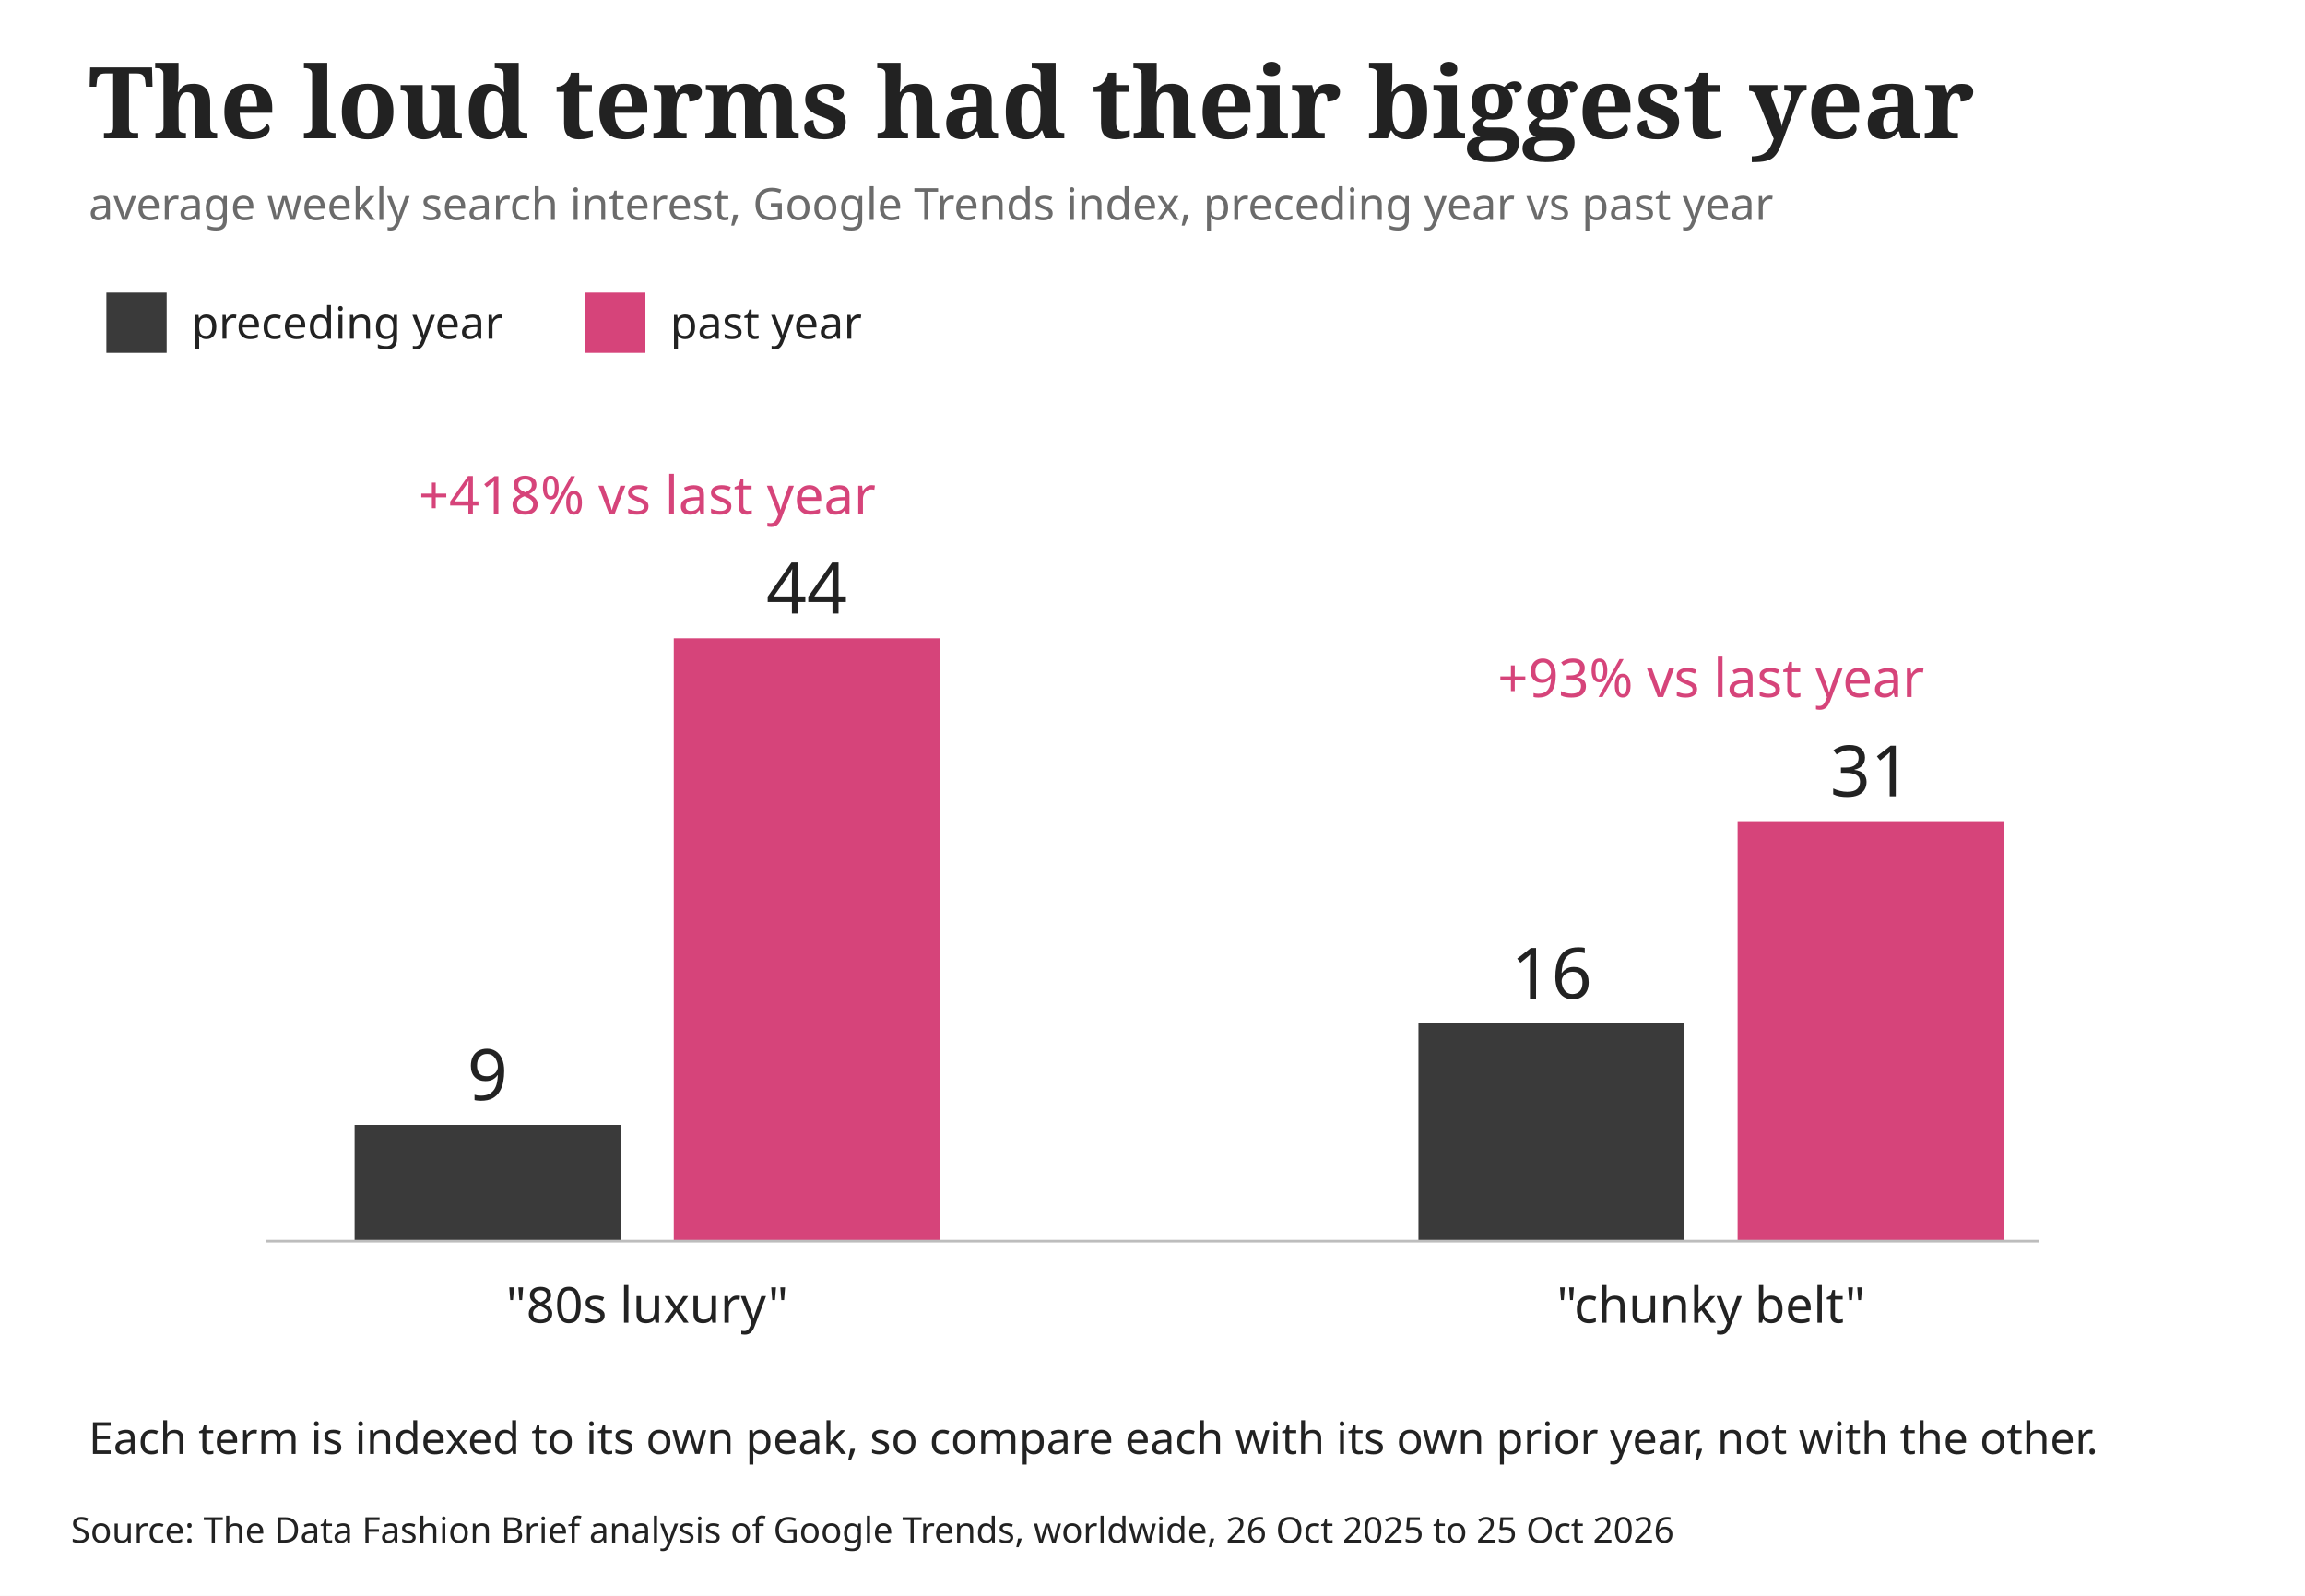
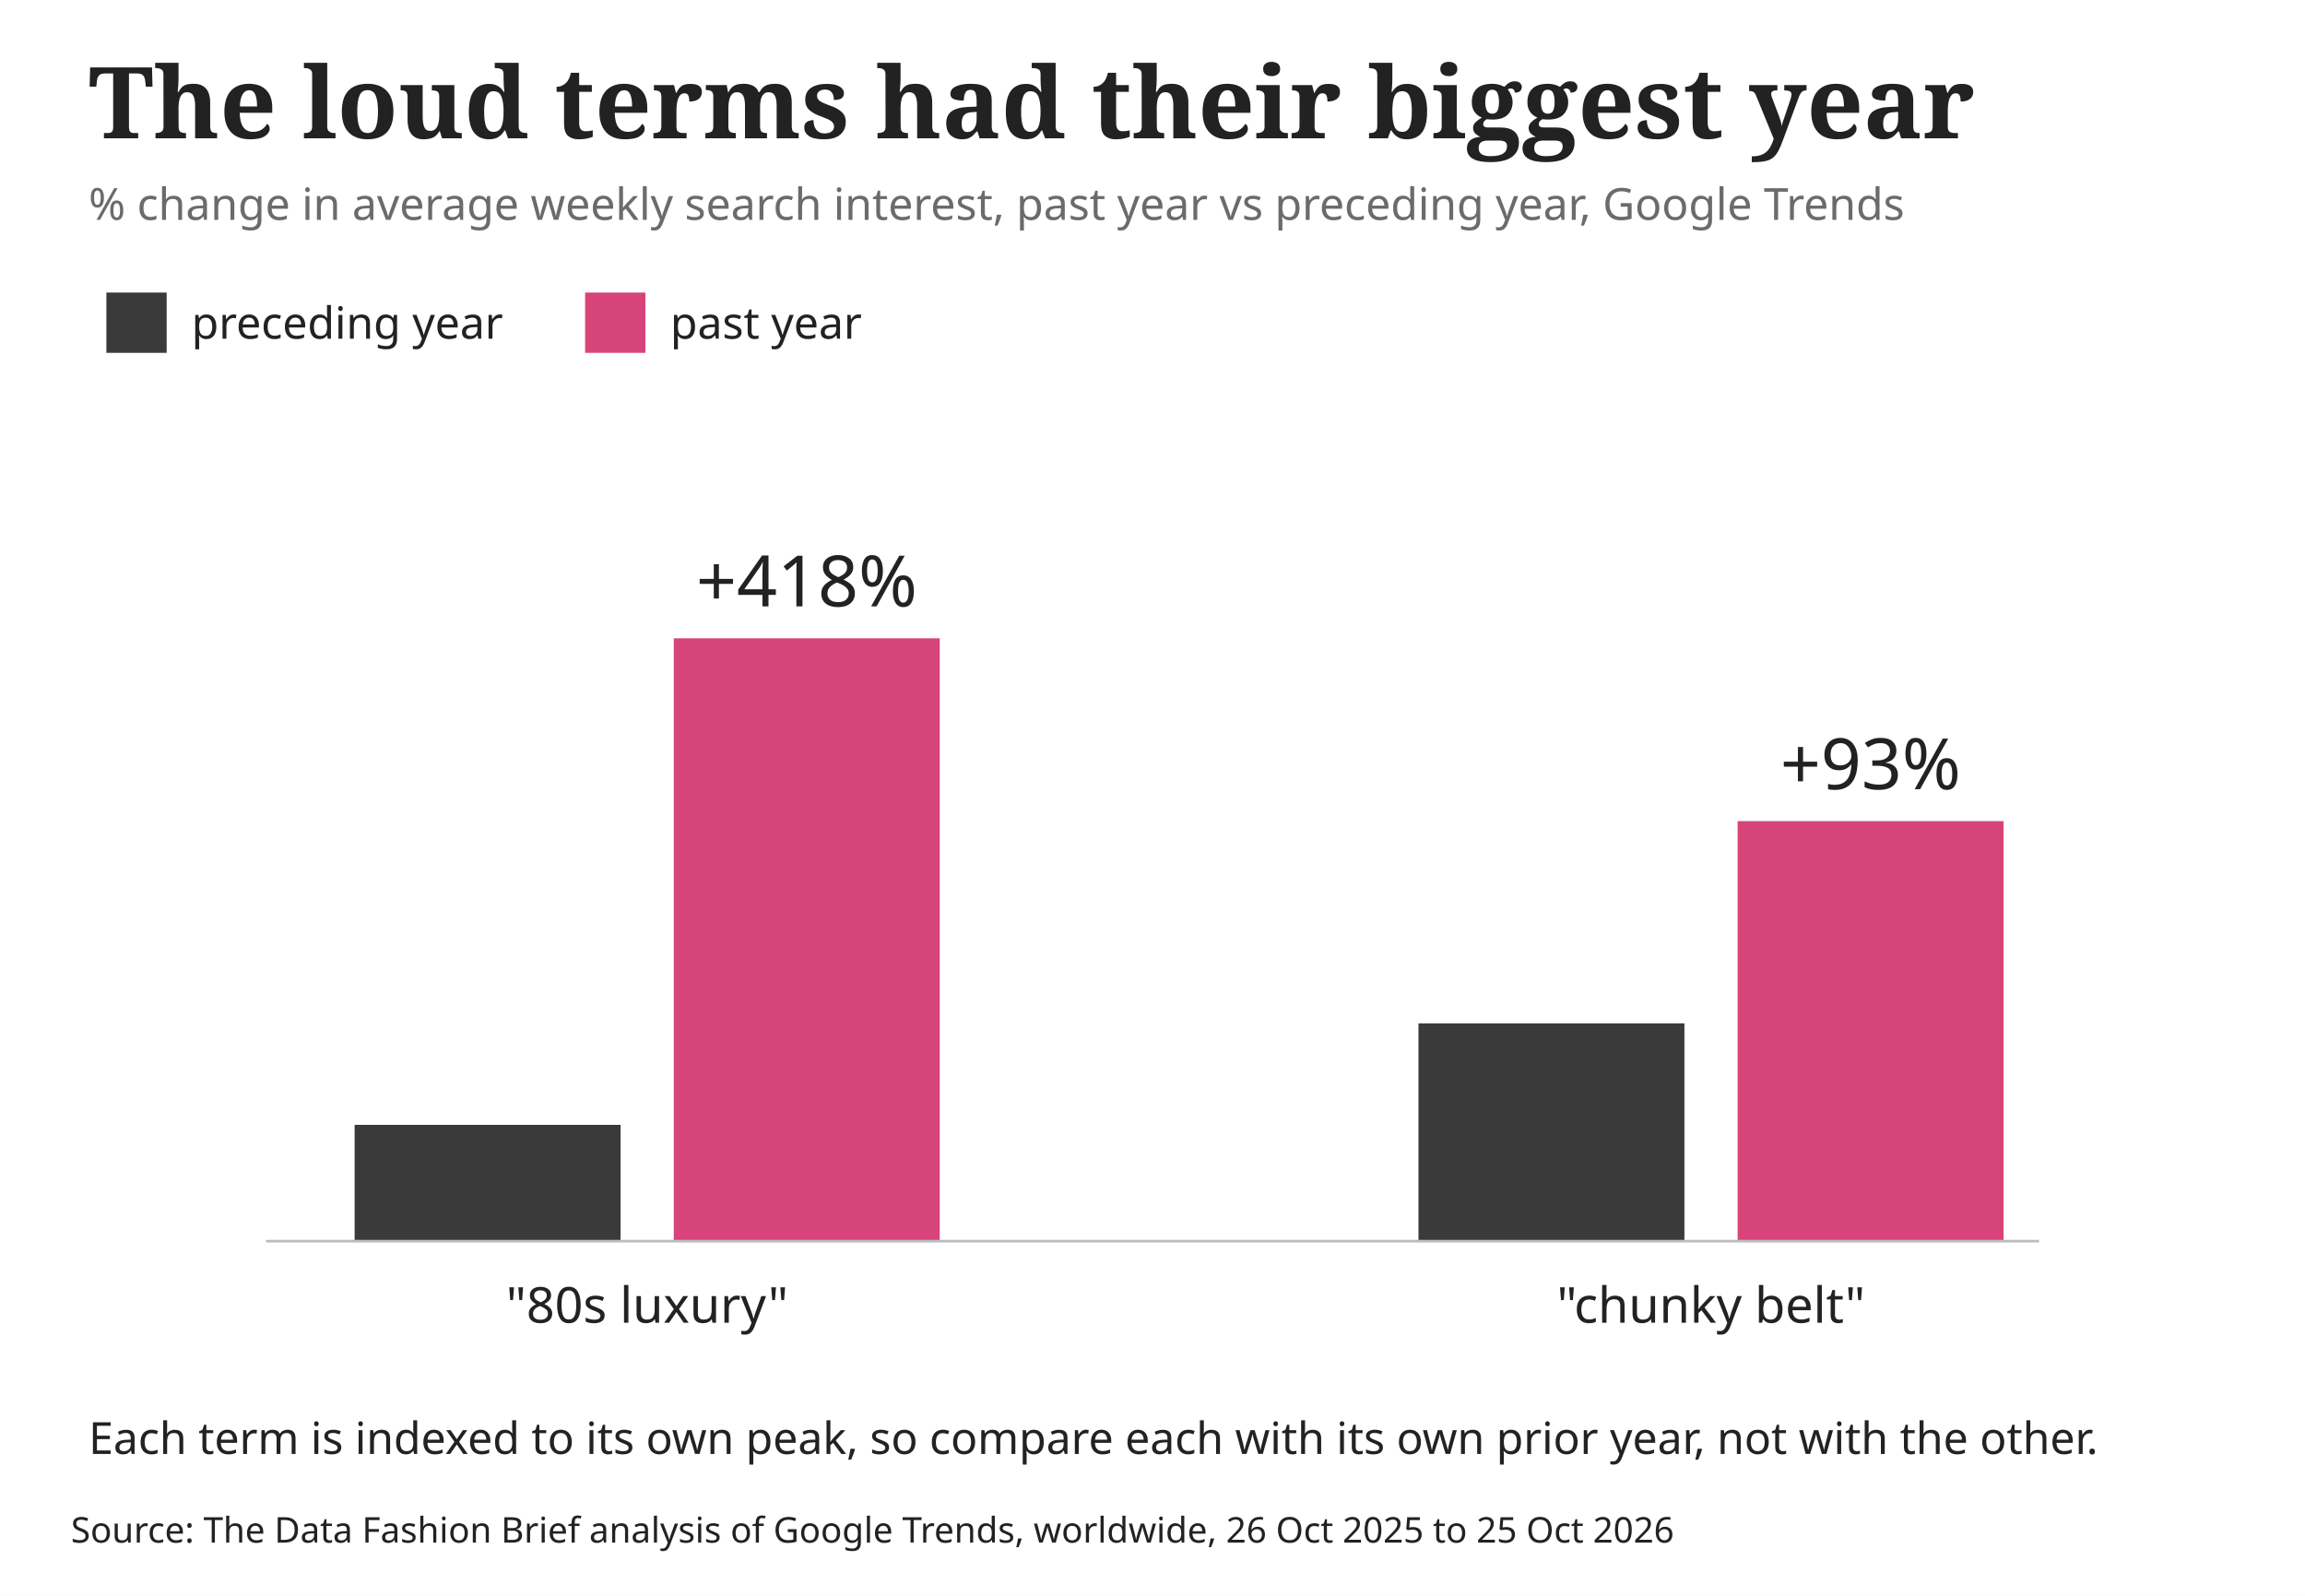
<svg xmlns="http://www.w3.org/2000/svg" viewBox="0 0 1300 900" width="1300" height="900">
  <rect width="1300" height="900" fill="#FFFFFF" />
  <text x="50" y="78" font-family="'Playfair Display', Georgia, serif" font-weight="700" font-size="56" fill="#222222">The loud terms had their biggest year</text>
-   <text x="50" y="124" font-family="'Century Gothic', 'Questrial', 'Avenir', sans-serif" font-size="25" fill="#6B6B6B">average weekly search interest, Google Trends index, preceding year vs past year</text>
+   <text x="50" y="124" font-family="'Century Gothic', 'Questrial', 'Avenir', sans-serif" font-size="25" fill="#6B6B6B">% change in average weekly search interest, past year vs preceding year, Google Trends</text>
  <rect x="60" y="165" width="34" height="34" fill="#3A3A3A" />
  <text x="108" y="191" font-family="'Century Gothic', 'Questrial', 'Avenir', sans-serif" font-size="25" fill="#222222">preceding year</text>
  <rect x="330" y="165" width="34" height="34" fill="#D6447A" />
  <text x="378" y="191" font-family="'Century Gothic', 'Questrial', 'Avenir', sans-serif" font-size="25" fill="#222222">past year</text>
  <rect x="200" y="634.4" width="150" height="65.6" fill="#3A3A3A" />
-   <text x="275.0" y="620.4" text-anchor="middle" font-family="'Century Gothic', 'Questrial', 'Avenir', sans-serif" font-size="40" fill="#222222">9</text>
  <rect x="380" y="360.0" width="150" height="340.0" fill="#D6447A" />
-   <text x="455.0" y="346.0" text-anchor="middle" font-family="'Century Gothic', 'Questrial', 'Avenir', sans-serif" font-size="40" fill="#222222">44</text>
-   <text x="365.0" y="290.0" text-anchor="middle" font-family="'Century Gothic', 'Questrial', 'Avenir', sans-serif" font-size="30" fill="#D6447A">+418% vs last year</text>
+   <text x="455.0" y="342.0" text-anchor="middle" font-family="'Century Gothic', 'Questrial', 'Avenir', sans-serif" font-size="40" fill="#222222">+418%</text>
  <text x="365.0" y="746" text-anchor="middle" font-family="'Century Gothic', 'Questrial', 'Avenir', sans-serif" font-size="28" fill="#222222">"80s luxury"</text>
  <rect x="800" y="577.2" width="150" height="122.8" fill="#3A3A3A" />
-   <text x="875.0" y="563.2" text-anchor="middle" font-family="'Century Gothic', 'Questrial', 'Avenir', sans-serif" font-size="40" fill="#222222">16</text>
  <rect x="980" y="463.1" width="150" height="236.9" fill="#D6447A" />
-   <text x="1055.0" y="449.1" text-anchor="middle" font-family="'Century Gothic', 'Questrial', 'Avenir', sans-serif" font-size="40" fill="#222222">31</text>
-   <text x="965.0" y="393.1" text-anchor="middle" font-family="'Century Gothic', 'Questrial', 'Avenir', sans-serif" font-size="30" fill="#D6447A">+93% vs last year</text>
+   <text x="1055.0" y="445.1" text-anchor="middle" font-family="'Century Gothic', 'Questrial', 'Avenir', sans-serif" font-size="40" fill="#222222">+93%</text>
  <text x="965.0" y="746" text-anchor="middle" font-family="'Century Gothic', 'Questrial', 'Avenir', sans-serif" font-size="28" fill="#222222">"chunky belt"</text>
  <line x1="150" y1="700" x2="1150" y2="700" stroke="#BDBDBD" stroke-width="1.5" />
  <text x="50" y="820" font-family="'Century Gothic', 'Questrial', 'Avenir', sans-serif" font-size="25" fill="#222222">Each term is indexed to its own peak, so compare each with its own prior year, not with the other.</text>
  <text x="40" y="870" font-family="'Century Gothic', 'Questrial', 'Avenir', sans-serif" font-size="20" fill="#222222">Source: The Data Fashion Brief analysis of Google Trends, worldwide, 26 Oct 2025 to 25 Oct 2026</text>
</svg>
